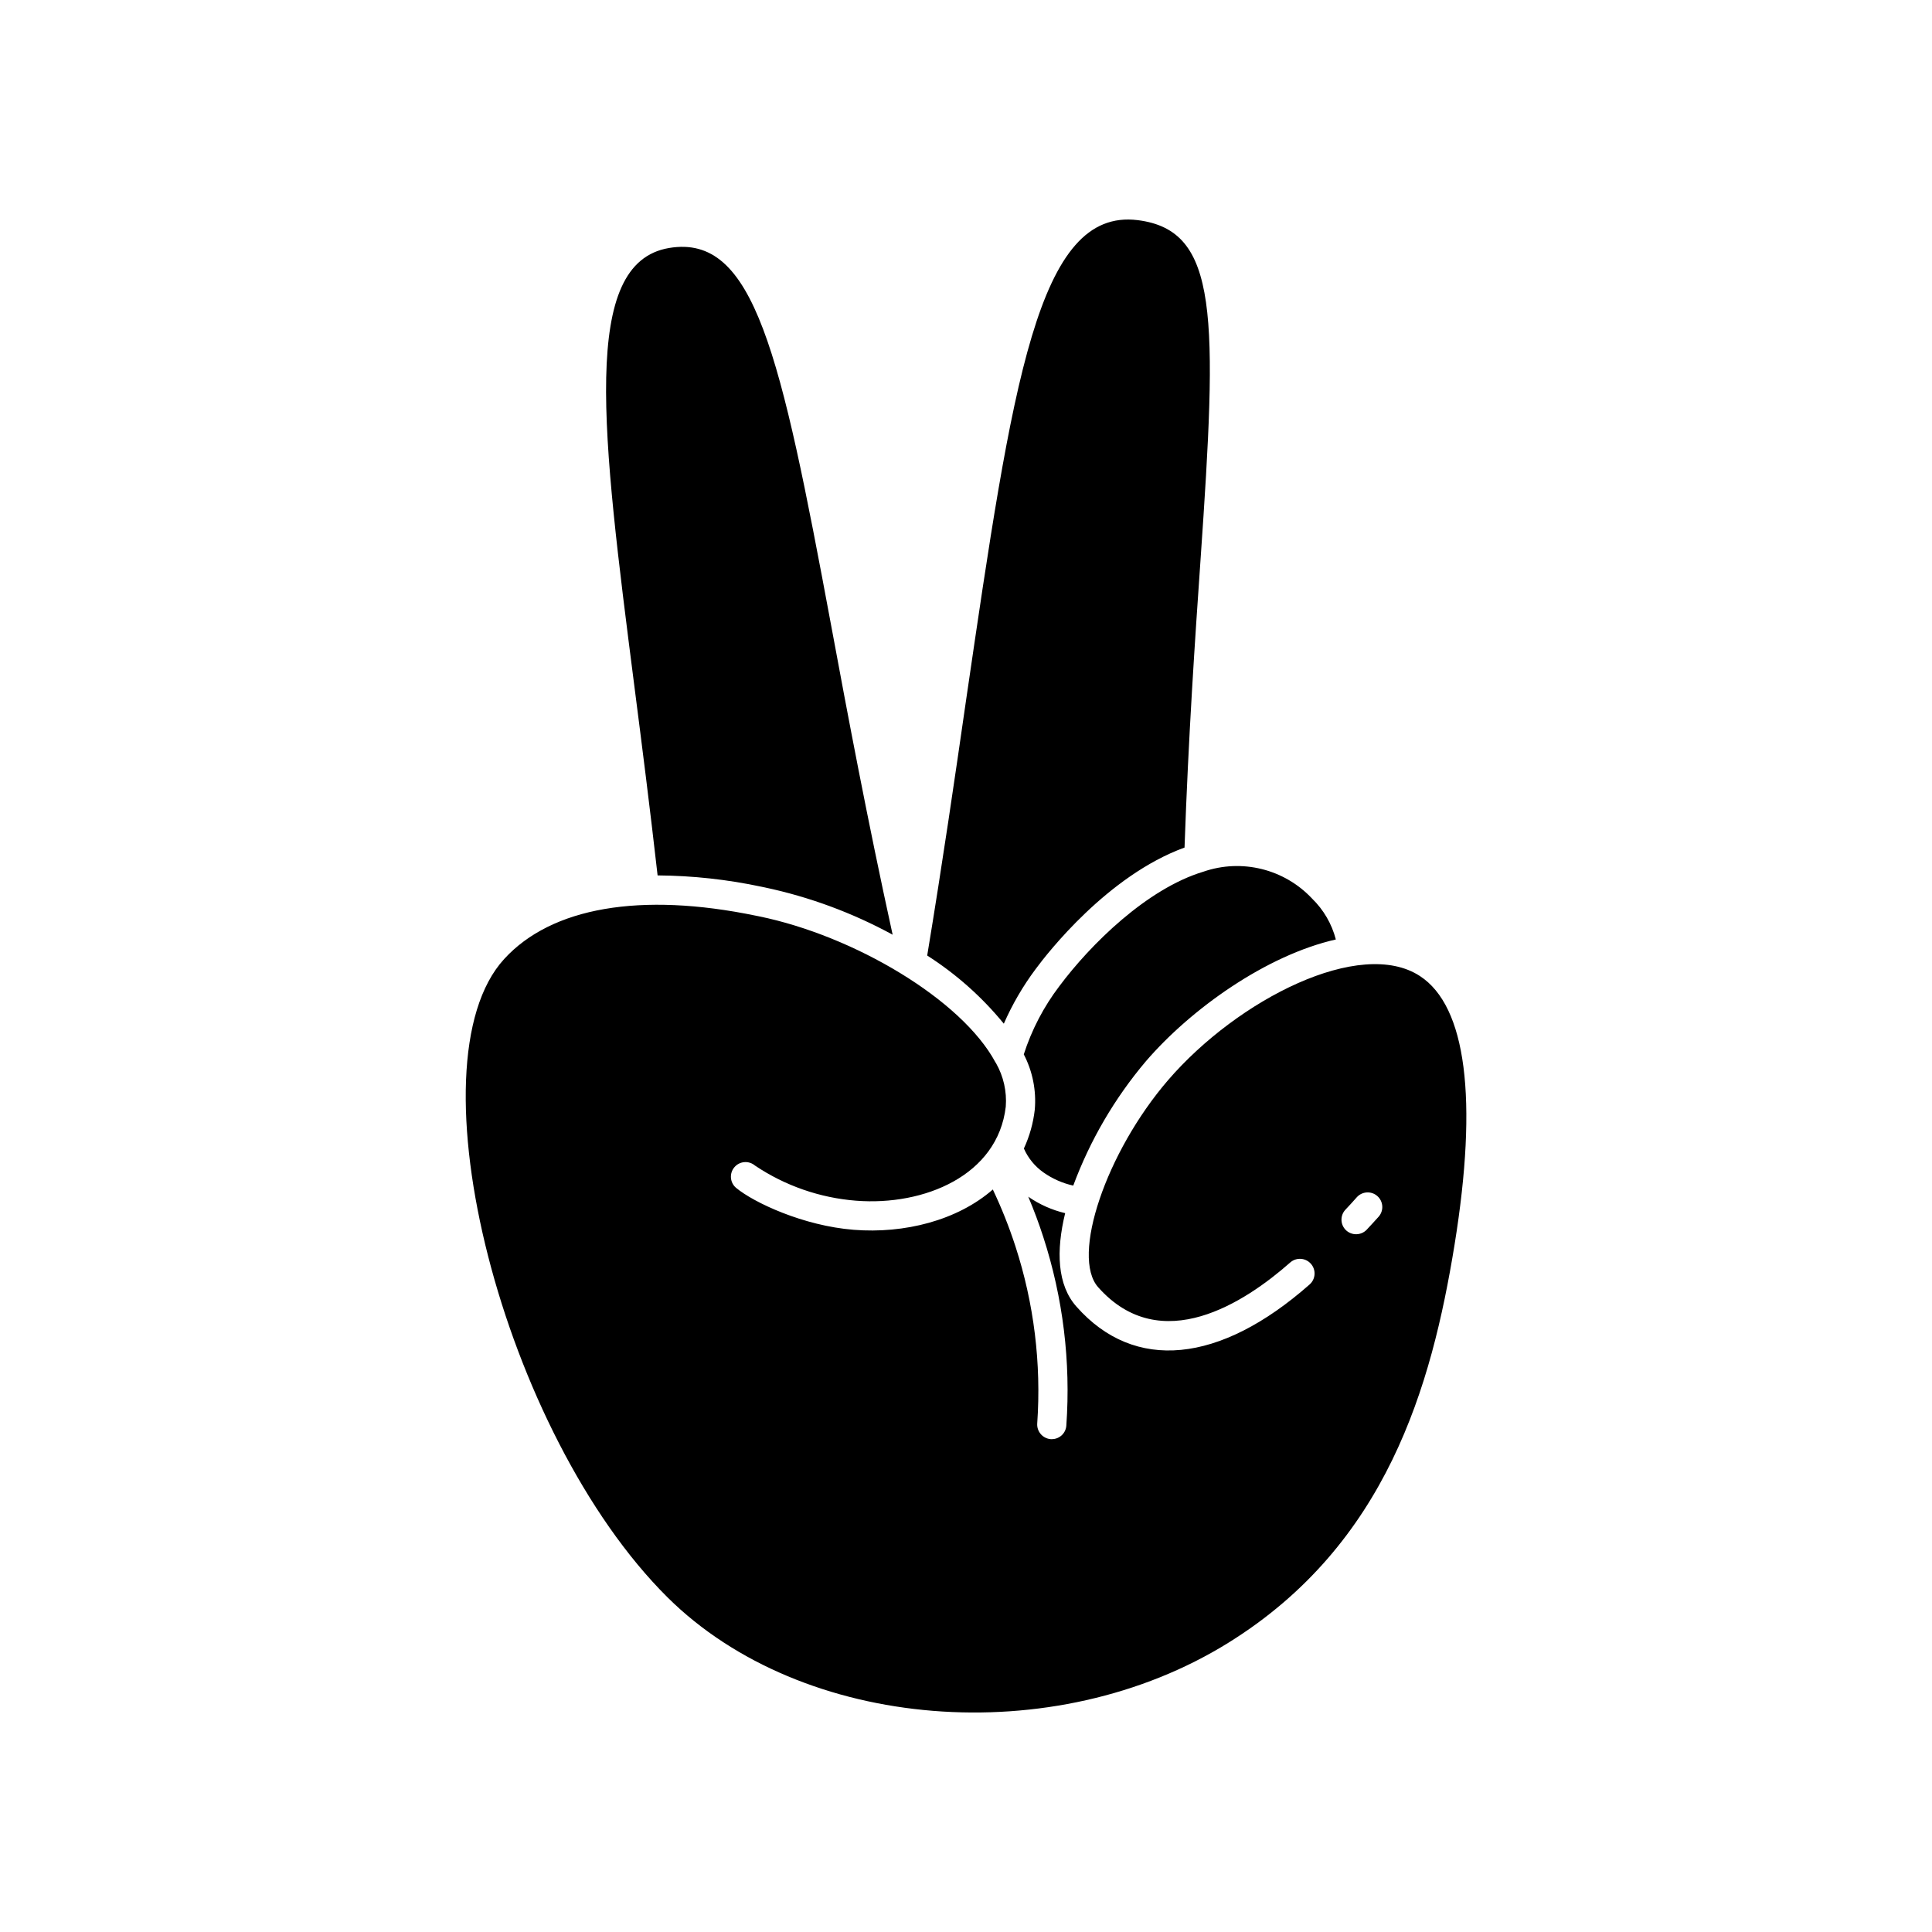
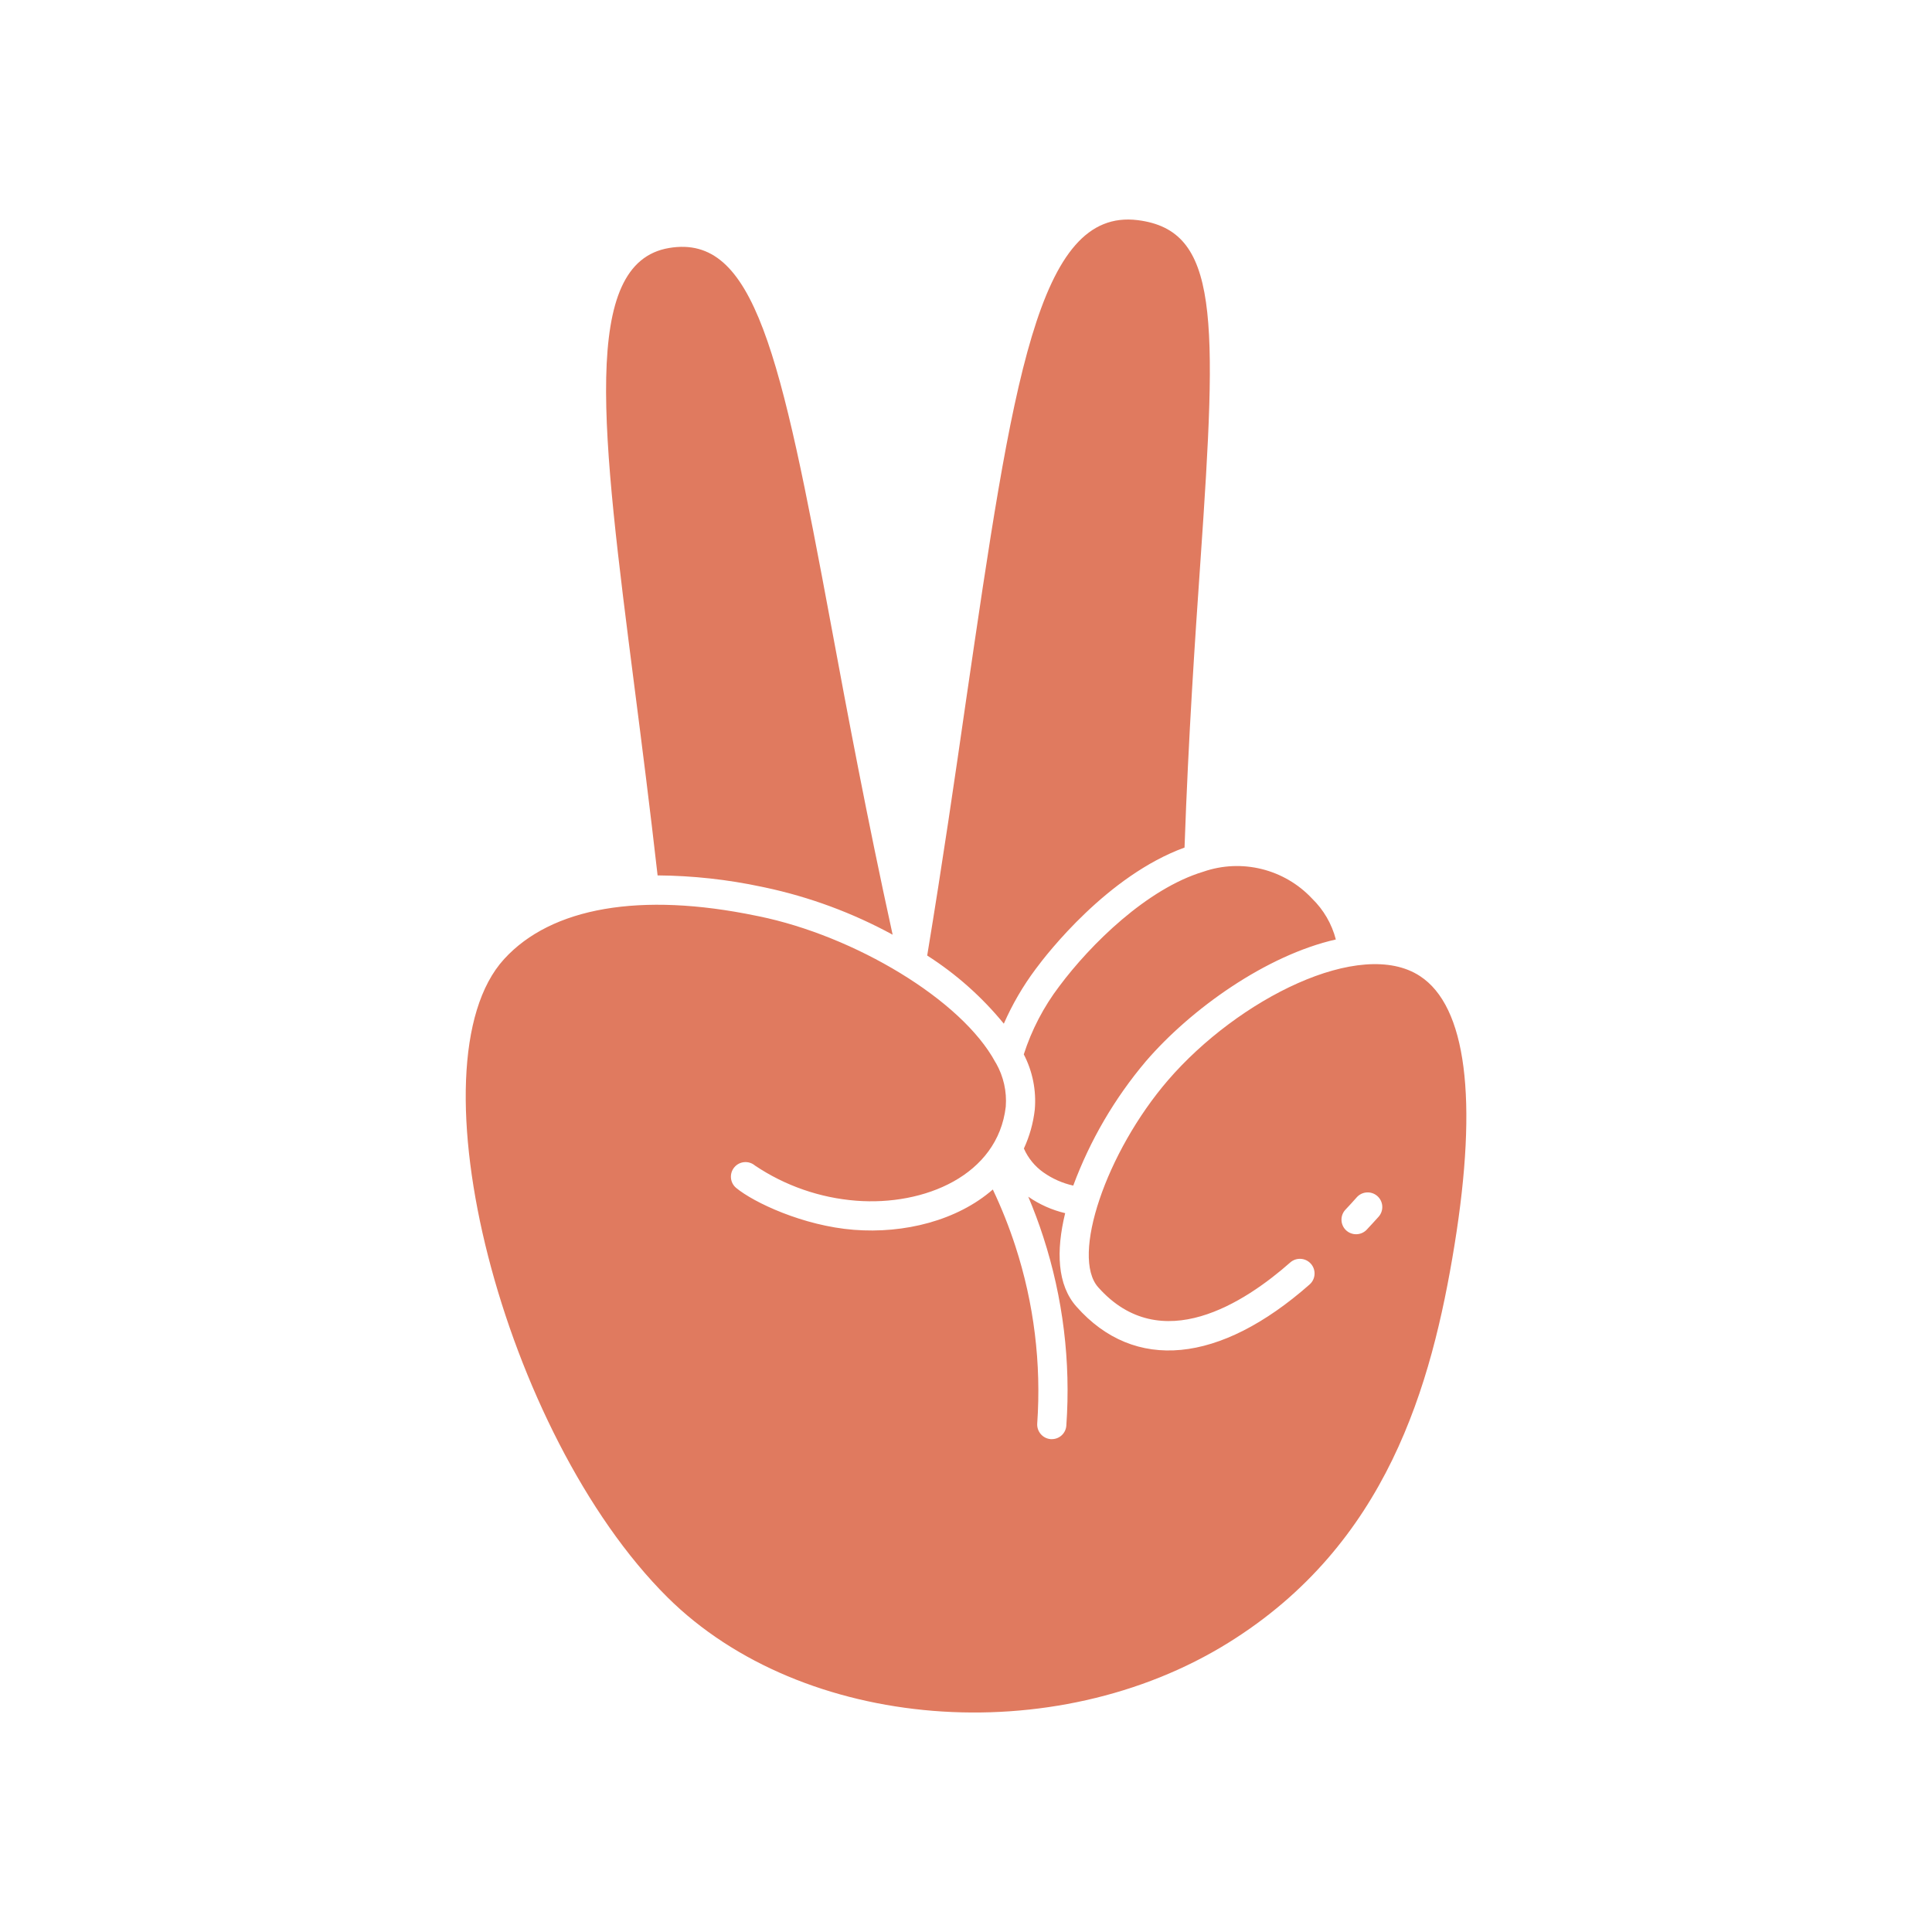
<svg xmlns="http://www.w3.org/2000/svg" width="7cm" height="7cm" viewBox="0 0 198.43 198.43">
-   <path d="M68.56,164.06c13.84,13.73,39.69,15.81,57.64,4.64,16.23-10.1,20.83-26.31,23.19-40.84,2.43-15,1.2-24.51-3.55-27.61-6.1-4-18.7,2.37-25.88,10.7-6.35,7.38-10,18.11-7.16,21.27,6.44,7.24,15.11,1.51,19.71-2.55a1.5,1.5,0,1,1,2,2.25c-9.25,8.16-18,9-23.94,2.29-2-2.23-2.11-5.75-1.17-9.61a11.18,11.18,0,0,1-3.79-1.69c.57,1.35,1.09,2.73,1.54,4.13a51,51,0,0,1,2.37,19.37,1.49,1.49,0,0,1-1.49,1.4h-.11a1.51,1.51,0,0,1-1.39-1.6A48.06,48.06,0,0,0,104.29,128a48.79,48.79,0,0,0-2.32-5.83c-3.66,3.19-9.09,4.55-14.28,4.14S77.42,123.51,75.6,122a1.5,1.5,0,1,1,1.94-2.29,21.67,21.67,0,0,0,10.38,3.61c7,.55,14.56-2.59,15.38-9.66a7.82,7.82,0,0,0-1-4.46l-.06-.09c-3.46-6.44-14.51-13-24.3-15l-.3-.06c-11.84-2.45-21-.87-25.86,4.45C41.92,109.27,51.66,147.28,68.56,164.06Zm69.61-39.8c.4-.42.79-.85,1.18-1.29a1.5,1.5,0,0,1,2.24,2c-.41.46-.83.91-1.25,1.36a1.51,1.51,0,0,1-2.12,0A1.5,1.5,0,0,1,138.17,124.26ZM78.53,91.14A48.51,48.51,0,0,1,91.68,96c-2.63-12-4.59-22.46-6.32-31.79C80.16,36.26,77.49,24,68.72,25.47,59.59,27,61.81,44.37,65.17,70.6c.75,5.84,1.59,12.41,2.37,19.31a53.19,53.19,0,0,1,10.7,1.17Zm44.77-33.6c1.74-25.14,1.91-33.88-6.45-34.93C106.58,21.34,104,39.27,99.23,71.86c-1.13,7.84-2.42,16.72-4,26.28a33.35,33.35,0,0,1,7.87,7,28.47,28.47,0,0,1,3.26-5.6c1.2-1.63,7.4-9.61,15.3-12.49C122.06,75.6,122.74,65.61,123.3,57.54Zm13.9,38.95a9,9,0,0,0-2.44-4.2,10.57,10.57,0,0,0-11.17-2.76C117.79,91.28,112,97,108.8,101.29a23.38,23.38,0,0,0-3.65,7,10.38,10.38,0,0,1,1.13,5.67,13,13,0,0,1-1.12,4,5.92,5.92,0,0,0,2,2.45,8.52,8.52,0,0,0,3.07,1.36A42.9,42.9,0,0,1,117.69,109C122.33,103.61,130.06,98.11,137.2,96.49Z" />
+   <defs>
+     <style>.a{fill:#e07a5f;}</style>
+   </defs>
+   <path class="a" d="M68.56,164.06c13.84,13.73,39.69,15.81,57.64,4.64,16.23-10.1,20.83-26.31,23.19-40.84,2.43-15,1.2-24.51-3.55-27.61-6.1-4-18.7,2.37-25.88,10.7-6.35,7.38-10,18.11-7.16,21.27,6.44,7.24,15.11,1.51,19.71-2.55a1.5,1.5,0,1,1,2,2.25c-9.25,8.16-18,9-23.94,2.29-2-2.23-2.11-5.75-1.17-9.61a11.18,11.18,0,0,1-3.79-1.69c.57,1.35,1.09,2.73,1.54,4.13a51,51,0,0,1,2.37,19.37,1.49,1.49,0,0,1-1.49,1.4h-.11a1.51,1.51,0,0,1-1.39-1.6A48.06,48.06,0,0,0,104.29,128a48.79,48.79,0,0,0-2.32-5.83c-3.66,3.19-9.09,4.55-14.28,4.14S77.42,123.51,75.6,122a1.5,1.5,0,1,1,1.94-2.29,21.67,21.67,0,0,0,10.38,3.61c7,.55,14.56-2.59,15.38-9.66a7.82,7.82,0,0,0-1-4.46l-.06-.09c-3.46-6.44-14.51-13-24.3-15l-.3-.06c-11.84-2.45-21-.87-25.86,4.45C41.92,109.27,51.66,147.28,68.56,164.06Zm69.61-39.8c.4-.42.79-.85,1.18-1.29a1.5,1.5,0,0,1,2.24,2c-.41.46-.83.91-1.25,1.36a1.51,1.51,0,0,1-2.12,0A1.5,1.5,0,0,1,138.17,124.26ZM78.53,91.14A48.51,48.51,0,0,1,91.68,96c-2.63-12-4.59-22.46-6.32-31.79C80.16,36.26,77.49,24,68.72,25.47,59.59,27,61.81,44.37,65.17,70.6c.75,5.84,1.59,12.41,2.37,19.31a53.19,53.19,0,0,1,10.7,1.17Zm44.77-33.6c1.74-25.14,1.91-33.88-6.45-34.93C106.58,21.34,104,39.27,99.23,71.86c-1.13,7.84-2.42,16.72-4,26.28a33.35,33.35,0,0,1,7.87,7,28.47,28.47,0,0,1,3.26-5.6c1.2-1.63,7.4-9.61,15.3-12.49C122.06,75.6,122.74,65.61,123.3,57.54Zm13.9,38.95a9,9,0,0,0-2.44-4.2,10.57,10.57,0,0,0-11.17-2.76C117.79,91.28,112,97,108.8,101.29a23.38,23.38,0,0,0-3.65,7,10.38,10.38,0,0,1,1.13,5.67,13,13,0,0,1-1.12,4,5.92,5.92,0,0,0,2,2.45,8.52,8.52,0,0,0,3.07,1.36A42.9,42.9,0,0,1,117.69,109C122.33,103.61,130.06,98.11,137.2,96.49Z" />
</svg>
